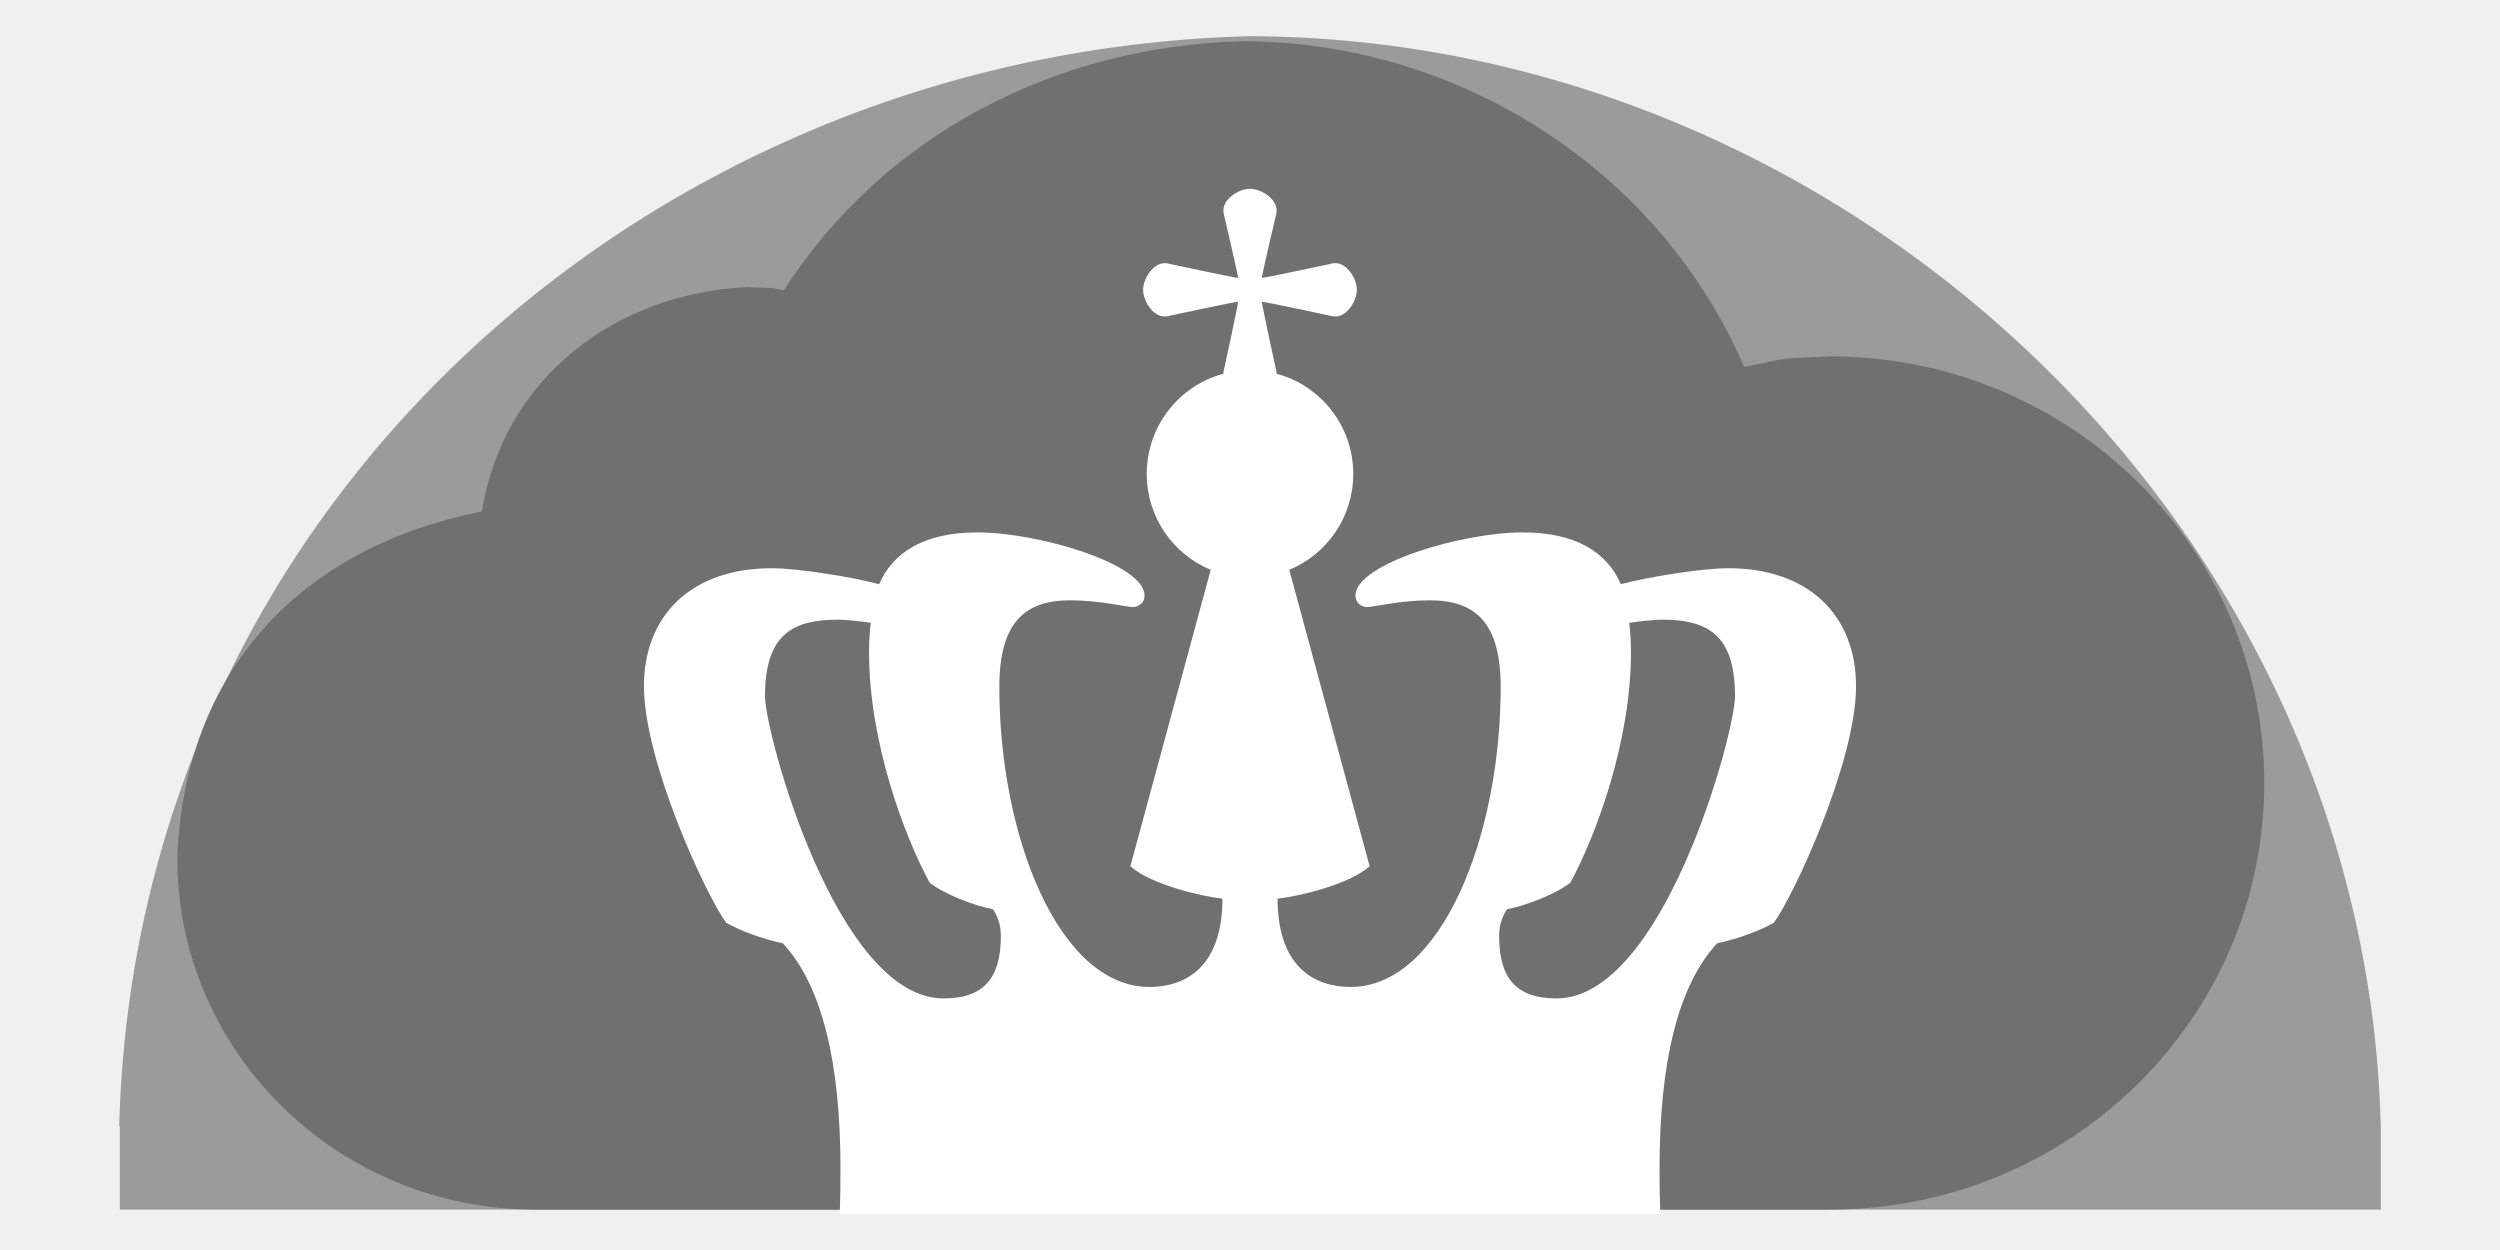
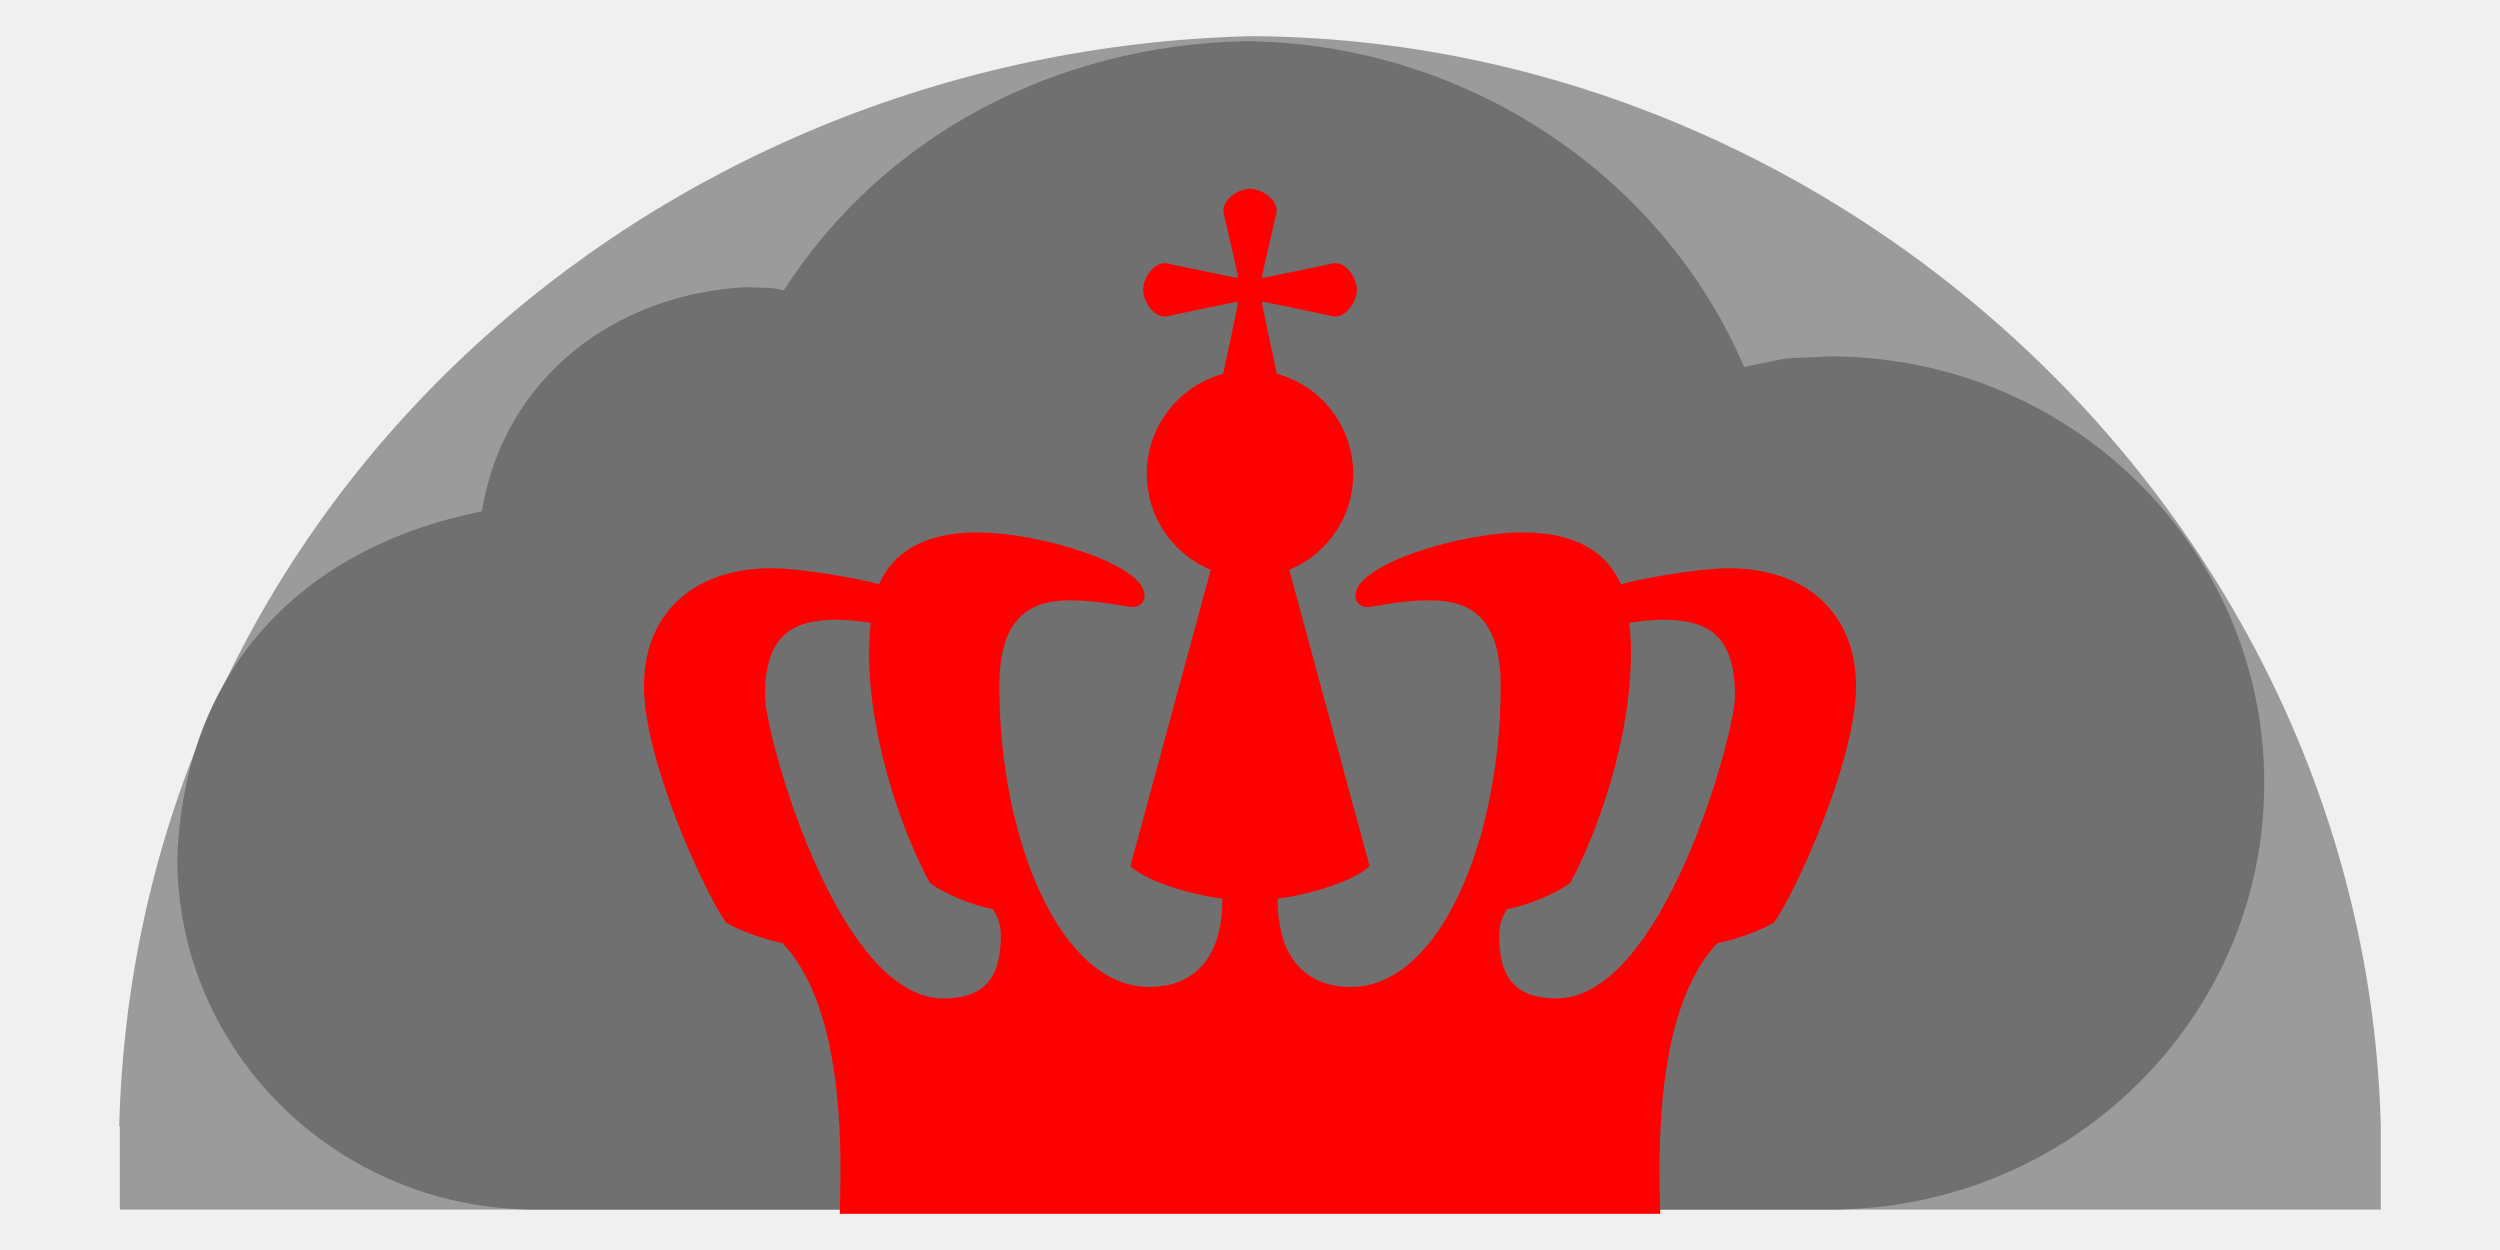
<svg xmlns="http://www.w3.org/2000/svg" version="1.1" x="0" y="0" width="170.079" height="85.039" viewBox="0, 0, 170.079, 85.039">
  <g id="Layer_1">
    <path d="M85.037,82.289 L85.042,82.289 L85.037,82.289 L85.037,82.289 z" fill="#FFFFFF" />
    <path d="M-335.906,-255.12 z" fill="#252565" />
    <path d="M8.11,76.637 C9.179,34.606 44.072,3.498 85.039,2.462 C125.598,2.6 160.934,35.661 161.969,76.637 L161.969,82.289 L8.153,82.289 L8.153,76.637 L8.11,76.637 z" fill="#9B9B9B" />
    <path d="M36.414,82.289 C22.964,82.289 12.06,71.577 12.06,58.363 C12.546,45.698 20.335,37.282 32.781,34.789 C34.249,25.785 41.76,19.982 50.818,19.532 C52.905,19.636 52.079,19.503 53.319,19.751 C60.192,9.088 71.891,3.117 84.606,2.801 C99.343,2.872 112.91,11.602 118.66,24.963 C122.47,24.199 120.523,24.445 124.502,24.247 C140.817,24.247 154.042,37.241 154.042,53.268 C154.042,69.296 140.817,82.289 124.502,82.289 L124.345,82.281 L124.345,82.289 L36.414,82.289 z" fill="#707070" />
-     <path d="M57.131,82.577 C57.162,81.789 57.178,80.549 57.178,79.449 C57.178,72.308 55.926,67.04 53.256,64.172 C51.875,63.89 50.287,63.289 49.401,62.774 C48.029,60.9 43.809,51.809 43.809,46.68 C43.809,41.86 47.04,38.657 52.51,38.657 C54.32,38.657 58.092,39.276 59.808,39.745 C60.739,37.606 62.824,36.221 66.493,36.221 C70.674,36.221 77.867,38.377 77.867,40.515 C77.867,41.031 77.457,41.301 77.034,41.301 C76.703,41.301 74.818,40.84 72.803,40.84 C69.716,40.84 67.986,42.35 67.986,46.737 C67.986,56.861 72.018,67.144 78.197,67.144 C80.705,67.144 83.164,65.734 83.164,61.135 C81.898,61.011 78.337,60.217 76.9,58.932 L82.367,38.767 C79.814,37.712 78.015,35.19 78.015,32.244 C78.015,28.977 80.228,26.227 83.232,25.426 C83.232,25.211 83.269,25.148 83.301,25.013 C83.33,24.88 84.23,20.734 84.23,20.528 C84.025,20.528 79.795,21.43 79.66,21.461 C79.526,21.491 79.446,21.53 79.232,21.53 C78.424,21.53 77.769,20.465 77.769,19.716 C77.769,18.969 78.424,17.903 79.232,17.903 C79.446,17.903 79.526,17.94 79.66,17.973 C79.795,18.002 84.025,18.907 84.23,18.907 C84.23,18.7 83.33,14.881 83.301,14.746 C83.269,14.611 83.232,14.53 83.232,14.315 C83.232,13.502 84.293,12.845 85.039,12.845 C85.783,12.845 86.847,13.502 86.847,14.315 C86.847,14.53 86.81,14.611 86.779,14.746 C86.748,14.881 85.847,18.7 85.847,18.907 C86.054,18.907 90.283,18.002 90.418,17.973 C90.554,17.94 90.633,17.903 90.847,17.903 C91.656,17.903 92.31,18.969 92.31,19.716 C92.31,20.465 91.656,21.53 90.847,21.53 C90.633,21.53 90.554,21.491 90.418,21.461 C90.283,21.43 86.054,20.528 85.847,20.528 C85.847,20.734 86.748,24.88 86.779,25.013 C86.81,25.148 86.847,25.211 86.847,25.426 C89.851,26.227 92.064,28.977 92.064,32.244 C92.064,35.19 90.265,37.712 87.711,38.767 L93.179,58.932 C91.742,60.217 88.181,61.011 86.916,61.135 C86.916,65.734 89.375,67.144 91.881,67.144 C98.062,67.144 102.094,56.861 102.094,46.737 C102.094,42.35 100.363,40.84 97.277,40.84 C95.261,40.84 93.377,41.301 93.047,41.301 C92.623,41.301 92.213,41.031 92.213,40.515 C92.213,38.377 99.406,36.221 103.588,36.221 C107.256,36.221 109.34,37.606 110.271,39.745 C111.988,39.276 115.76,38.657 117.57,38.657 C123.039,38.657 126.269,41.86 126.269,46.68 C126.269,51.809 122.051,60.9 120.679,62.774 C119.793,63.289 118.203,63.89 116.824,64.172 C114.152,67.04 112.902,72.308 112.902,79.449 C112.902,80.549 112.916,81.789 112.949,82.577 L57.131,82.577 z M57.028,42.157 C54.022,42.157 52.043,43.073 52.043,47.352 C52.043,49.89 56.936,67.924 64.188,67.924 C66.939,67.924 68.089,66.536 68.089,63.689 C68.089,63.032 67.955,62.478 67.557,61.857 C66.269,61.612 64.302,60.861 63.254,60.058 C61.516,56.888 59.123,50.451 59.123,44.412 C59.123,43.653 59.157,43.069 59.24,42.373 C58.408,42.241 57.418,42.157 57.028,42.157 z M113.05,42.157 C112.662,42.157 111.669,42.241 110.839,42.372 C110.921,43.069 110.956,43.654 110.956,44.412 C110.956,50.451 108.564,56.887 106.826,60.058 C105.777,60.861 103.812,61.612 102.523,61.857 C102.124,62.477 101.99,63.032 101.99,63.689 C101.99,66.537 103.14,67.924 105.892,67.924 C113.144,67.924 118.037,49.891 118.037,47.352 C118.037,43.072 116.058,42.157 113.05,42.157 z" fill="#FFFFFF" />
+     <path d="M57.131,82.577 C57.162,81.789 57.178,80.549 57.178,79.449 C57.178,72.308 55.926,67.04 53.256,64.172 C51.875,63.89 50.287,63.289 49.401,62.774 C48.029,60.9 43.809,51.809 43.809,46.68 C43.809,41.86 47.04,38.657 52.51,38.657 C54.32,38.657 58.092,39.276 59.808,39.745 C60.739,37.606 62.824,36.221 66.493,36.221 C70.674,36.221 77.867,38.377 77.867,40.515 C77.867,41.031 77.457,41.301 77.034,41.301 C76.703,41.301 74.818,40.84 72.803,40.84 C69.716,40.84 67.986,42.35 67.986,46.737 C67.986,56.861 72.018,67.144 78.197,67.144 C80.705,67.144 83.164,65.734 83.164,61.135 C81.898,61.011 78.337,60.217 76.9,58.932 L82.367,38.767 C79.814,37.712 78.015,35.19 78.015,32.244 C78.015,28.977 80.228,26.227 83.232,25.426 C83.232,25.211 83.269,25.148 83.301,25.013 C83.33,24.88 84.23,20.734 84.23,20.528 C84.025,20.528 79.795,21.43 79.66,21.461 C79.526,21.491 79.446,21.53 79.232,21.53 C78.424,21.53 77.769,20.465 77.769,19.716 C77.769,18.969 78.424,17.903 79.232,17.903 C79.446,17.903 79.526,17.94 79.66,17.973 C79.795,18.002 84.025,18.907 84.23,18.907 C84.23,18.7 83.33,14.881 83.301,14.746 C83.269,14.611 83.232,14.53 83.232,14.315 C83.232,13.502 84.293,12.845 85.039,12.845 C85.783,12.845 86.847,13.502 86.847,14.315 C86.847,14.53 86.81,14.611 86.779,14.746 C86.748,14.881 85.847,18.7 85.847,18.907 C86.054,18.907 90.283,18.002 90.418,17.973 C90.554,17.94 90.633,17.903 90.847,17.903 C91.656,17.903 92.31,18.969 92.31,19.716 C92.31,20.465 91.656,21.53 90.847,21.53 C90.633,21.53 90.554,21.491 90.418,21.461 C90.283,21.43 86.054,20.528 85.847,20.528 C85.847,20.734 86.748,24.88 86.779,25.013 C86.81,25.148 86.847,25.211 86.847,25.426 C89.851,26.227 92.064,28.977 92.064,32.244 C92.064,35.19 90.265,37.712 87.711,38.767 L93.179,58.932 C91.742,60.217 88.181,61.011 86.916,61.135 C86.916,65.734 89.375,67.144 91.881,67.144 C98.062,67.144 102.094,56.861 102.094,46.737 C102.094,42.35 100.363,40.84 97.277,40.84 C95.261,40.84 93.377,41.301 93.047,41.301 C92.623,41.301 92.213,41.031 92.213,40.515 C92.213,38.377 99.406,36.221 103.588,36.221 C107.256,36.221 109.34,37.606 110.271,39.745 C111.988,39.276 115.76,38.657 117.57,38.657 C123.039,38.657 126.269,41.86 126.269,46.68 C126.269,51.809 122.051,60.9 120.679,62.774 C119.793,63.289 118.203,63.89 116.824,64.172 C114.152,67.04 112.902,72.308 112.902,79.449 C112.902,80.549 112.916,81.789 112.949,82.577 L57.131,82.577 z M57.028,42.157 C54.022,42.157 52.043,43.073 52.043,47.352 C52.043,49.89 56.936,67.924 64.188,67.924 C66.939,67.924 68.089,66.536 68.089,63.689 C68.089,63.032 67.955,62.478 67.557,61.857 C66.269,61.612 64.302,60.861 63.254,60.058 C61.516,56.888 59.123,50.451 59.123,44.412 C59.123,43.653 59.157,43.069 59.24,42.373 C58.408,42.241 57.418,42.157 57.028,42.157 z M113.05,42.157 C112.662,42.157 111.669,42.241 110.839,42.372 C110.921,43.069 110.956,43.654 110.956,44.412 C110.956,50.451 108.564,56.887 106.826,60.058 C105.777,60.861 103.812,61.612 102.523,61.857 C102.124,62.477 101.99,63.032 101.99,63.689 C101.99,66.537 103.14,67.924 105.892,67.924 C113.144,67.924 118.037,49.891 118.037,47.352 C118.037,43.072 116.058,42.157 113.05,42.157 z" fill="#FF0000" />
  </g>
</svg>
